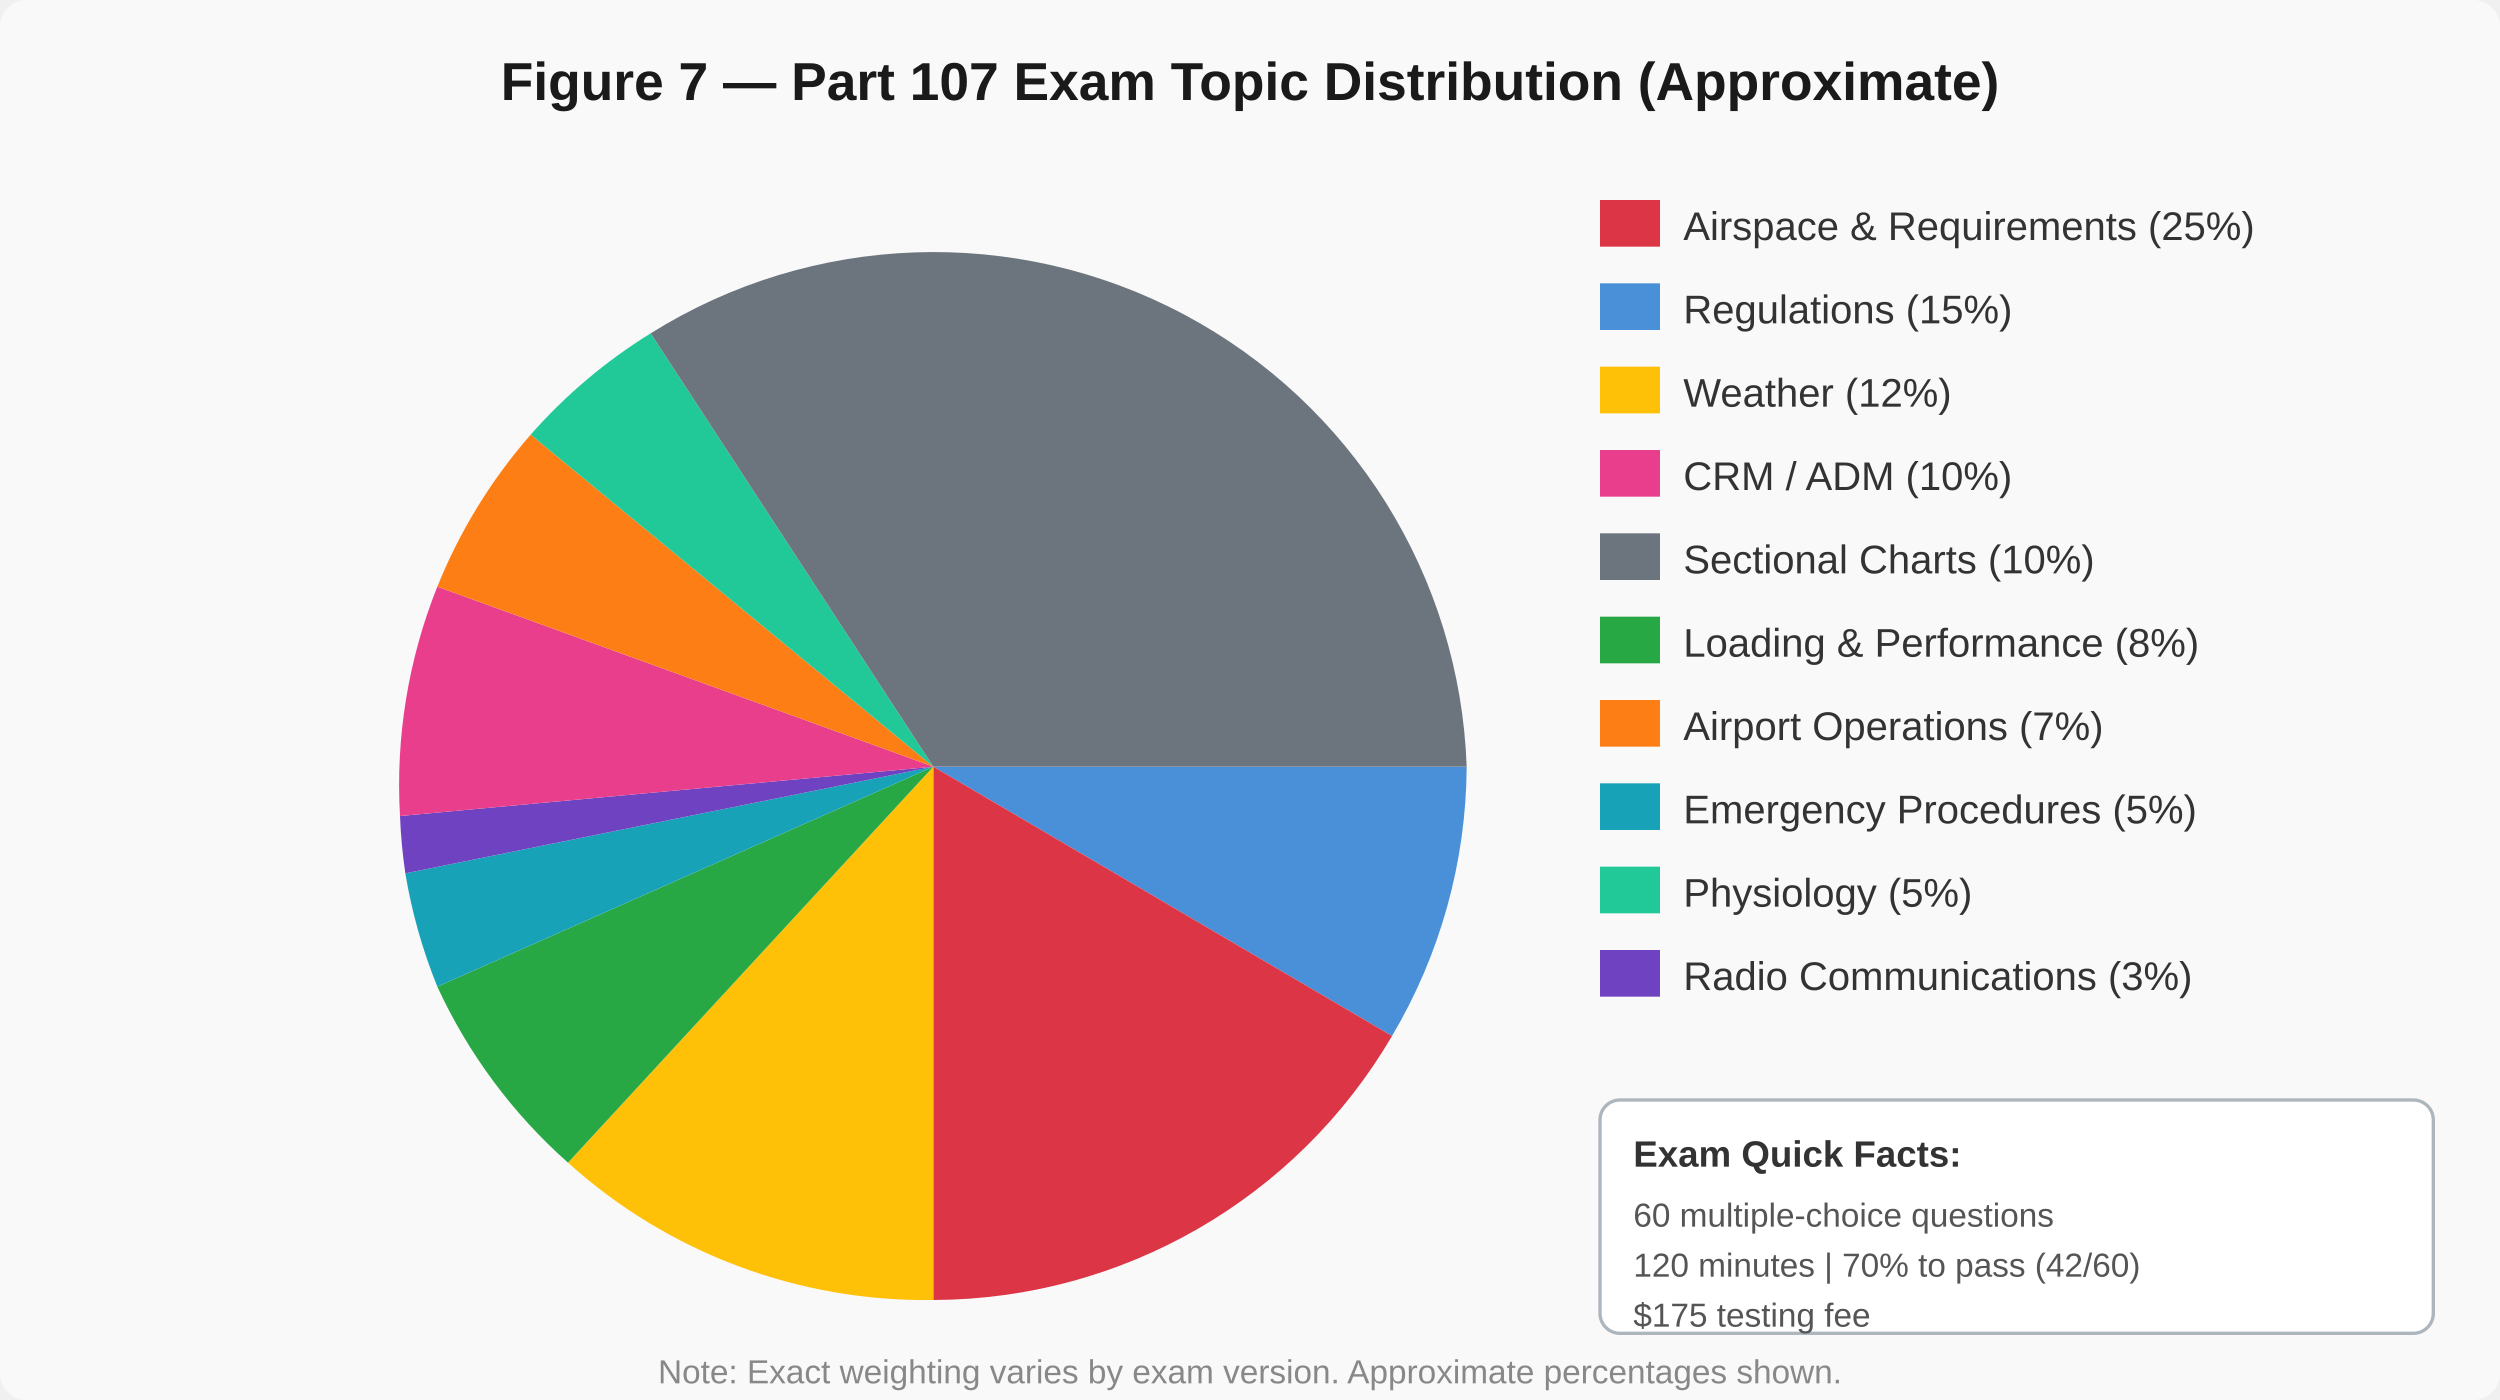
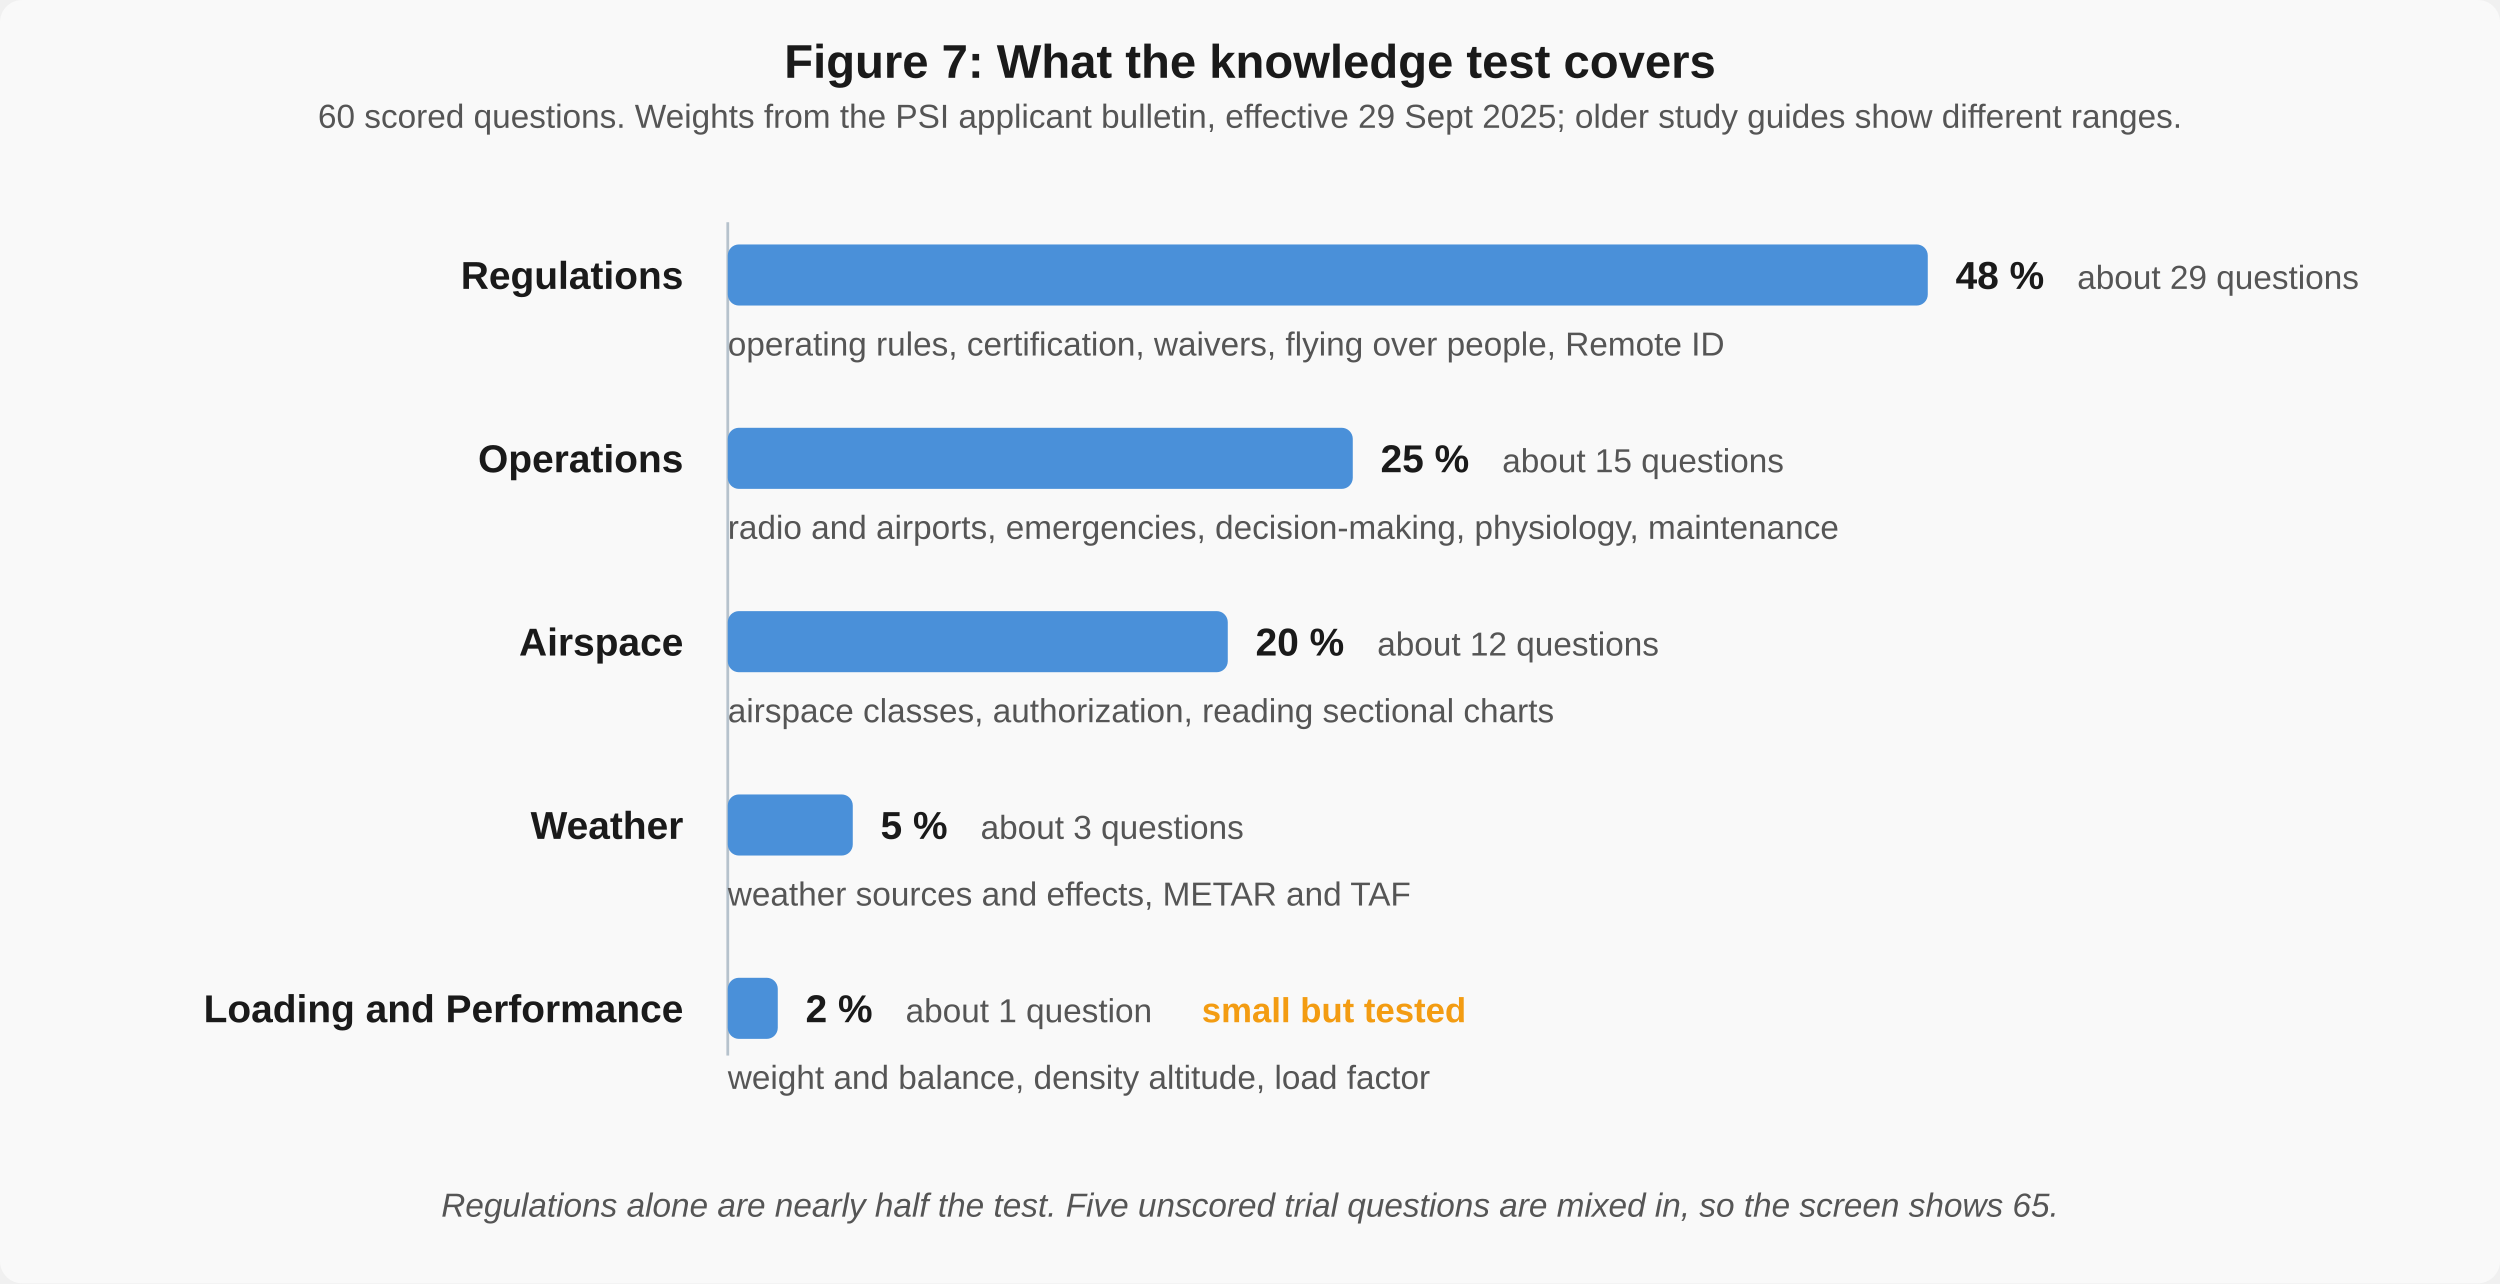
- <svg xmlns="http://www.w3.org/2000/svg" viewBox="0 0 750 420" font-family="Arial, sans-serif" font-size="13">
-   <rect width="750" height="420" fill="#f9f9f9" rx="8" />
-   <text x="375" y="30" text-anchor="middle" font-size="16" font-weight="bold" fill="#1a1a1a">Figure 7 — Part 107 Exam Topic Distribution (Approximate)</text>
-   <path d="M280,230 L440,230 A160,160 0 0,1 417.6,310.8 Z" fill="#4a90d9" />
-   <path d="M280,230 L417.6,310.8 A160,160 0 0,1 280,390 Z" fill="#dc3545" />
-   <path d="M280,230 L280,390 A160,160 0 0,1 170.4,348.8 Z" fill="#ffc107" />
-   <path d="M280,230 L170.4,348.8 A160,160 0 0,1 131.2,296 Z" fill="#28a745" />
-   <path d="M280,230 L131.2,296 A160,160 0 0,1 121.6,262 Z" fill="#17a2b8" />
-   <path d="M280,230 L121.6,262 A160,160 0 0,1 120,244.8 Z" fill="#6f42c1" />
-   <path d="M280,230 L120,244.8 A160,160 0 0,1 131.2,176 Z" fill="#e83e8c" />
-   <path d="M280,230 L131.2,176 A160,160 0 0,1 159.2,130.4 Z" fill="#fd7e14" />
-   <path d="M280,230 L159.2,130.4 A160,160 0 0,1 195.2,100 Z" fill="#20c997" />
-   <path d="M280,230 L195.2,100 A160,160 0 0,1 440,230 Z" fill="#6c757d" />
-   <rect x="480" y="60" width="18" height="14" fill="#dc3545" />
-   <text x="505" y="72" font-size="12" fill="#333">Airspace &amp; Requirements (25%)</text>
-   <rect x="480" y="85" width="18" height="14" fill="#4a90d9" />
-   <text x="505" y="97" font-size="12" fill="#333">Regulations (15%)</text>
-   <rect x="480" y="110" width="18" height="14" fill="#ffc107" />
-   <text x="505" y="122" font-size="12" fill="#333">Weather (12%)</text>
-   <rect x="480" y="135" width="18" height="14" fill="#e83e8c" />
-   <text x="505" y="147" font-size="12" fill="#333">CRM / ADM (10%)</text>
-   <rect x="480" y="160" width="18" height="14" fill="#6c757d" />
-   <text x="505" y="172" font-size="12" fill="#333">Sectional Charts (10%)</text>
-   <rect x="480" y="185" width="18" height="14" fill="#28a745" />
-   <text x="505" y="197" font-size="12" fill="#333">Loading &amp; Performance (8%)</text>
-   <rect x="480" y="210" width="18" height="14" fill="#fd7e14" />
-   <text x="505" y="222" font-size="12" fill="#333">Airport Operations (7%)</text>
-   <rect x="480" y="235" width="18" height="14" fill="#17a2b8" />
-   <text x="505" y="247" font-size="12" fill="#333">Emergency Procedures (5%)</text>
-   <rect x="480" y="260" width="18" height="14" fill="#20c997" />
-   <text x="505" y="272" font-size="12" fill="#333">Physiology (5%)</text>
-   <rect x="480" y="285" width="18" height="14" fill="#6f42c1" />
-   <text x="505" y="297" font-size="12" fill="#333">Radio Communications (3%)</text>
-   <rect x="480" y="330" width="250" height="70" rx="6" fill="white" stroke="#adb5bd" stroke-width="1" />
-   <text x="490" y="350" font-size="11" font-weight="bold" fill="#333">Exam Quick Facts:</text>
-   <text x="490" y="368" font-size="10" fill="#555">60 multiple-choice questions</text>
-   <text x="490" y="383" font-size="10" fill="#555">120 minutes | 70% to pass (42/60)</text>
-   <text x="490" y="398" font-size="10" fill="#555">$175 testing fee</text>
-   <text x="375" y="415" text-anchor="middle" font-size="10" fill="#888">Note: Exact weighting varies by exam version. Approximate percentages shown.</text>
+ <svg xmlns="http://www.w3.org/2000/svg" viewBox="0 0 900 462" font-family="Arial, Helvetica, sans-serif" font-size="14">
+   <rect x="0" y="0" width="900" height="462" fill="#f9f9f9" rx="8" />
+   <text x="450.0" y="28" text-anchor="middle" font-size="17" font-weight="bold" fill="#1a1a1a">Figure 7: What the knowledge test covers</text>
+   <text x="450.0" y="46" text-anchor="middle" font-size="12" fill="#555555">60 scored questions. Weights from the PSI applicant bulletin, effective 29 Sept 2025; older study guides show different ranges.</text>
+   <line x1="262" y1="80" x2="262" y2="380" stroke="#b6c2cc" stroke-width="1" />
+   <text x="246" y="104" text-anchor="end" font-size="14" font-weight="bold" fill="#1a1a1a">Regulations</text>
+   <rect x="262" y="88" width="432.0" height="22" rx="4" fill="#4a90d9" />
+   <text x="704.0" y="104" font-size="14" fill="#1a1a1a">
+     <tspan font-weight="bold">48 %</tspan>
+     <tspan fill="#555555" font-size="12" dx="8">about 29 questions</tspan>
+   </text>
+   <text x="262" y="128" text-anchor="start" font-size="12" fill="#555555">operating rules, certification, waivers, flying over people, Remote ID</text>
+   <text x="246" y="170" text-anchor="end" font-size="14" font-weight="bold" fill="#1a1a1a">Operations</text>
+   <rect x="262" y="154" width="225.0" height="22" rx="4" fill="#4a90d9" />
+   <text x="497.0" y="170" font-size="14" fill="#1a1a1a">
+     <tspan font-weight="bold">25 %</tspan>
+     <tspan fill="#555555" font-size="12" dx="8">about 15 questions</tspan>
+   </text>
+   <text x="262" y="194" text-anchor="start" font-size="12" fill="#555555">radio and airports, emergencies, decision-making, physiology, maintenance</text>
+   <text x="246" y="236" text-anchor="end" font-size="14" font-weight="bold" fill="#1a1a1a">Airspace</text>
+   <rect x="262" y="220" width="180.0" height="22" rx="4" fill="#4a90d9" />
+   <text x="452.0" y="236" font-size="14" fill="#1a1a1a">
+     <tspan font-weight="bold">20 %</tspan>
+     <tspan fill="#555555" font-size="12" dx="8">about 12 questions</tspan>
+   </text>
+   <text x="262" y="260" text-anchor="start" font-size="12" fill="#555555">airspace classes, authorization, reading sectional charts</text>
+   <text x="246" y="302" text-anchor="end" font-size="14" font-weight="bold" fill="#1a1a1a">Weather</text>
+   <rect x="262" y="286" width="45.0" height="22" rx="4" fill="#4a90d9" />
+   <text x="317.0" y="302" font-size="14" fill="#1a1a1a">
+     <tspan font-weight="bold">5 %</tspan>
+     <tspan fill="#555555" font-size="12" dx="8">about 3 questions</tspan>
+   </text>
+   <text x="262" y="326" text-anchor="start" font-size="12" fill="#555555">weather sources and effects, METAR and TAF</text>
+   <text x="246" y="368" text-anchor="end" font-size="14" font-weight="bold" fill="#1a1a1a">Loading and Performance</text>
+   <rect x="262" y="352" width="18.0" height="22" rx="4" fill="#4a90d9" />
+   <text x="290.0" y="368" font-size="14" fill="#1a1a1a">
+     <tspan font-weight="bold">2 %</tspan>
+     <tspan fill="#555555" font-size="12" dx="8">about 1 question</tspan>
+     <tspan font-weight="bold" font-size="12.5" fill="#f39c12" dx="14">small but tested</tspan>
+   </text>
+   <text x="262" y="392" text-anchor="start" font-size="12" fill="#555555">weight and balance, density altitude, load factor</text>
+   <text x="450.0" y="438" text-anchor="middle" font-size="12" font-style="italic" fill="#555555">Regulations alone are nearly half the test. Five unscored trial questions are mixed in, so the screen shows 65.</text>
</svg>
